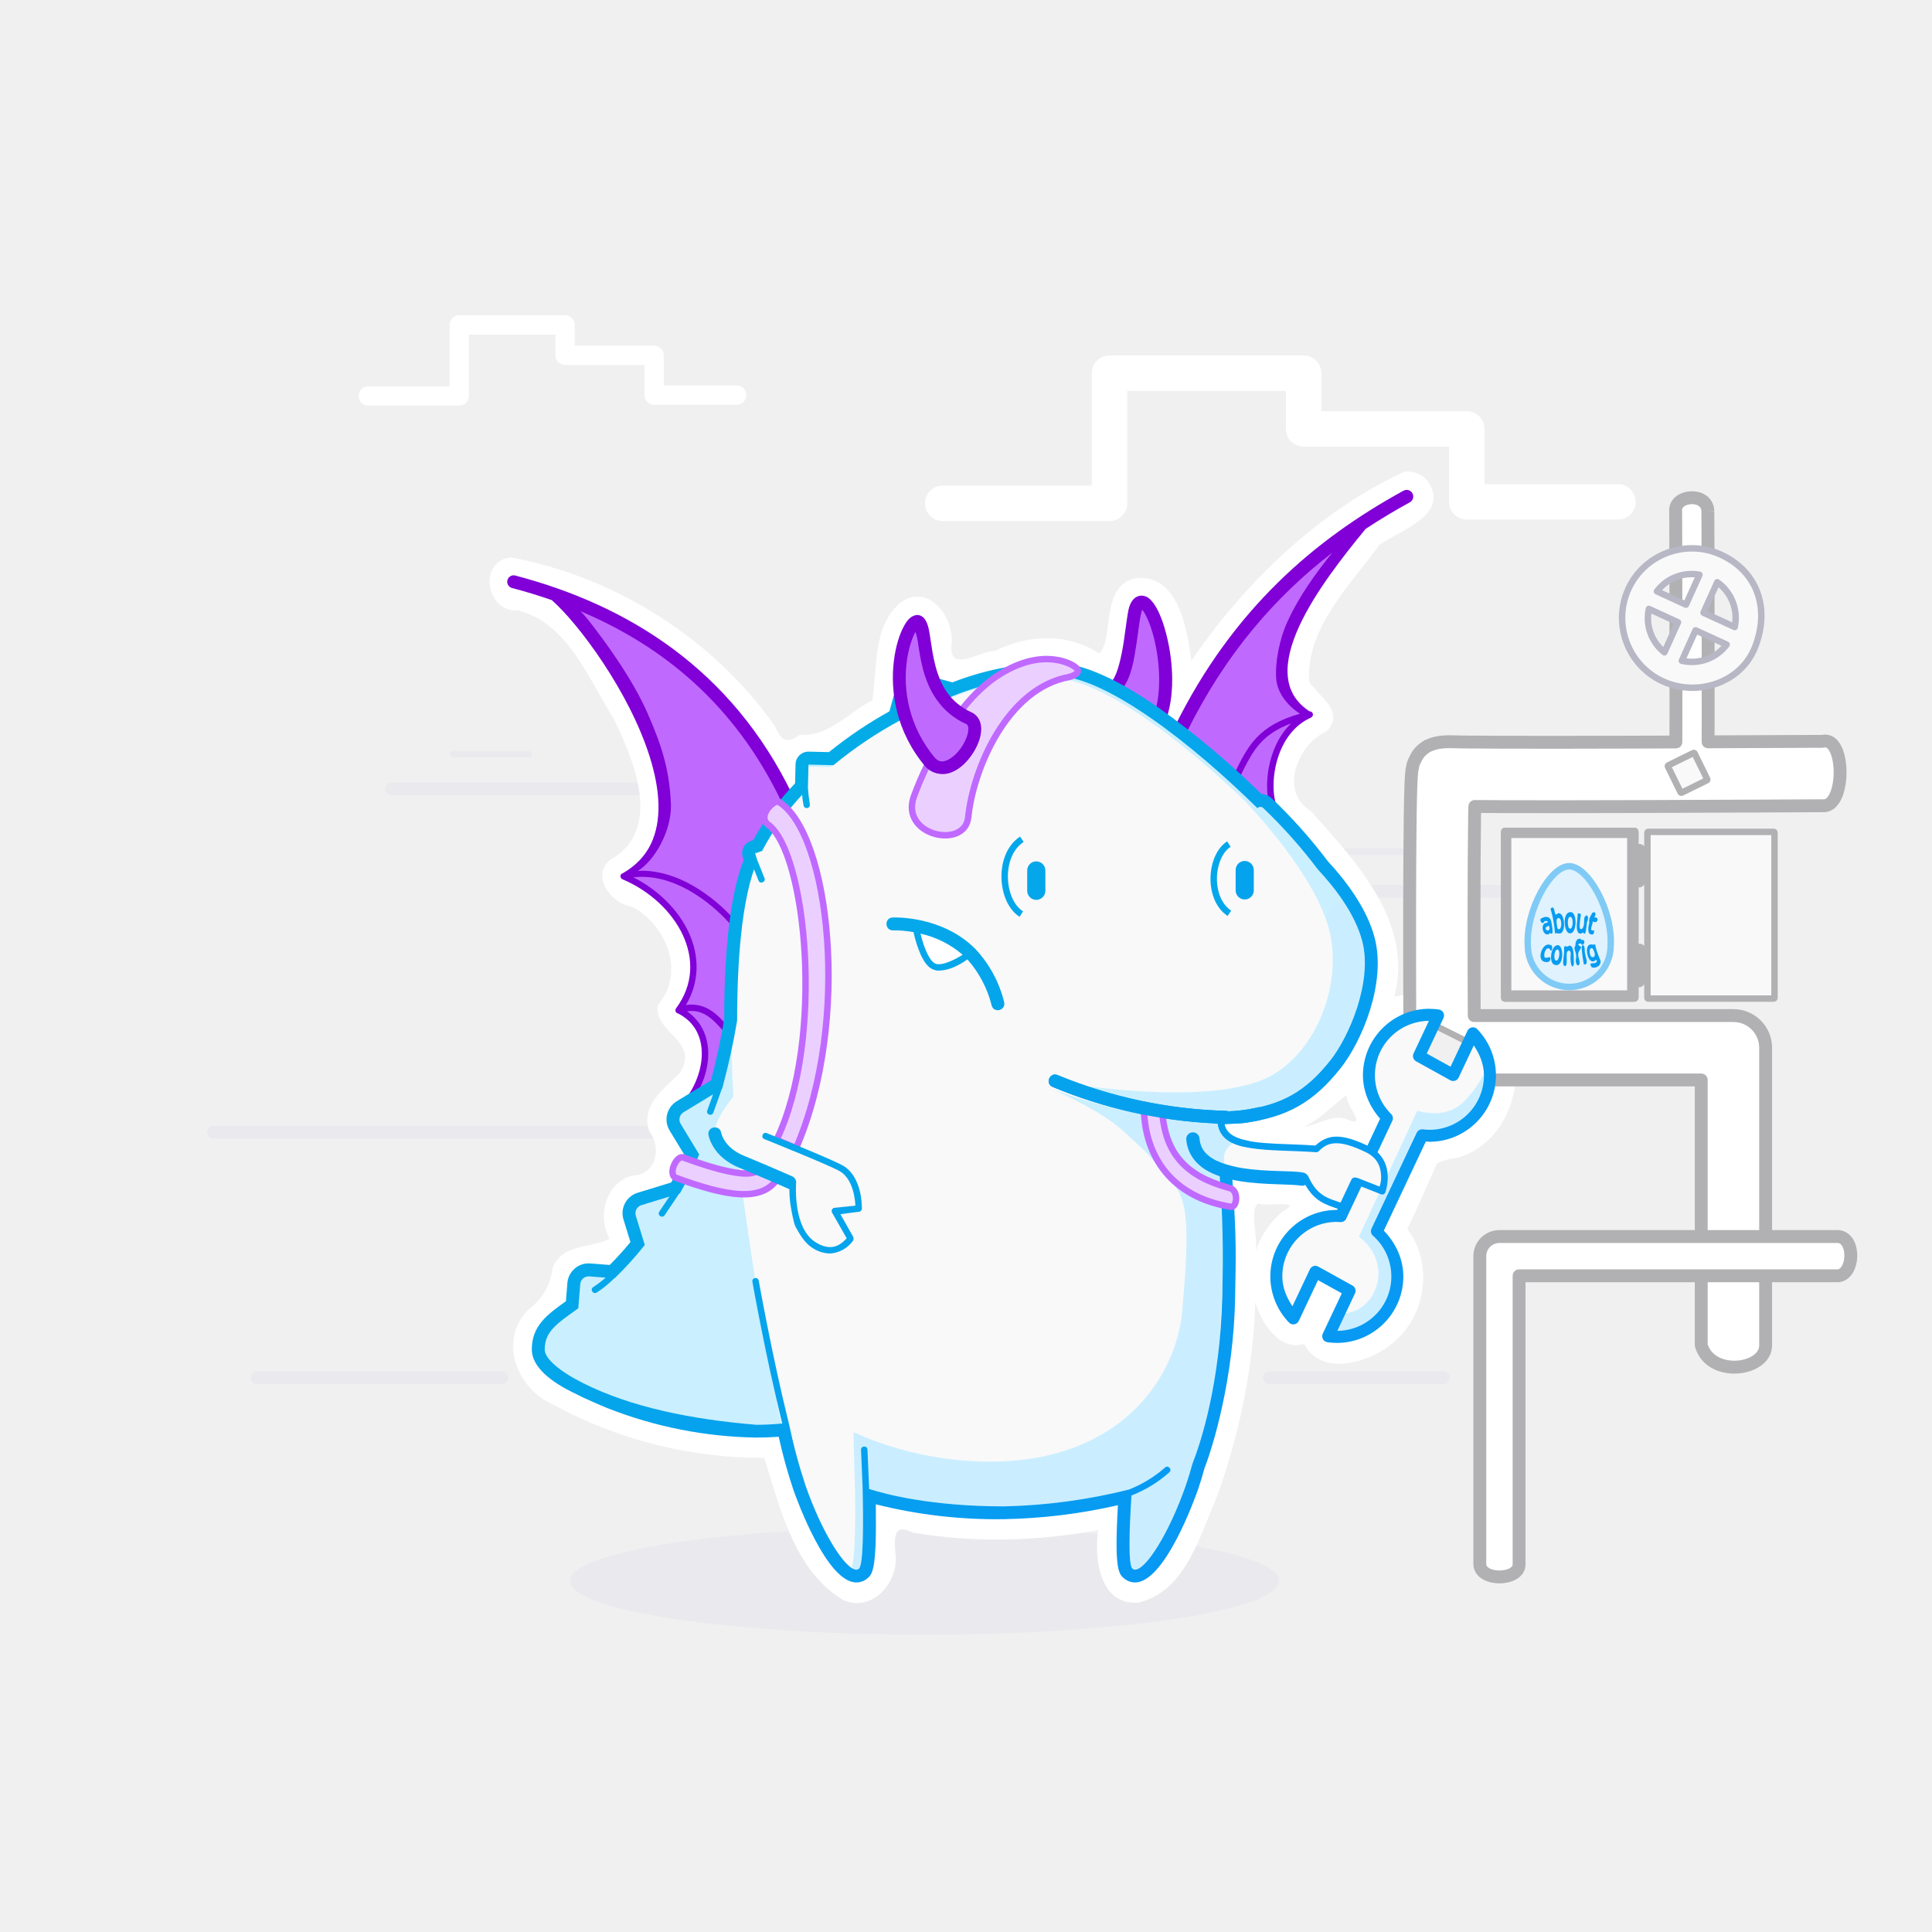
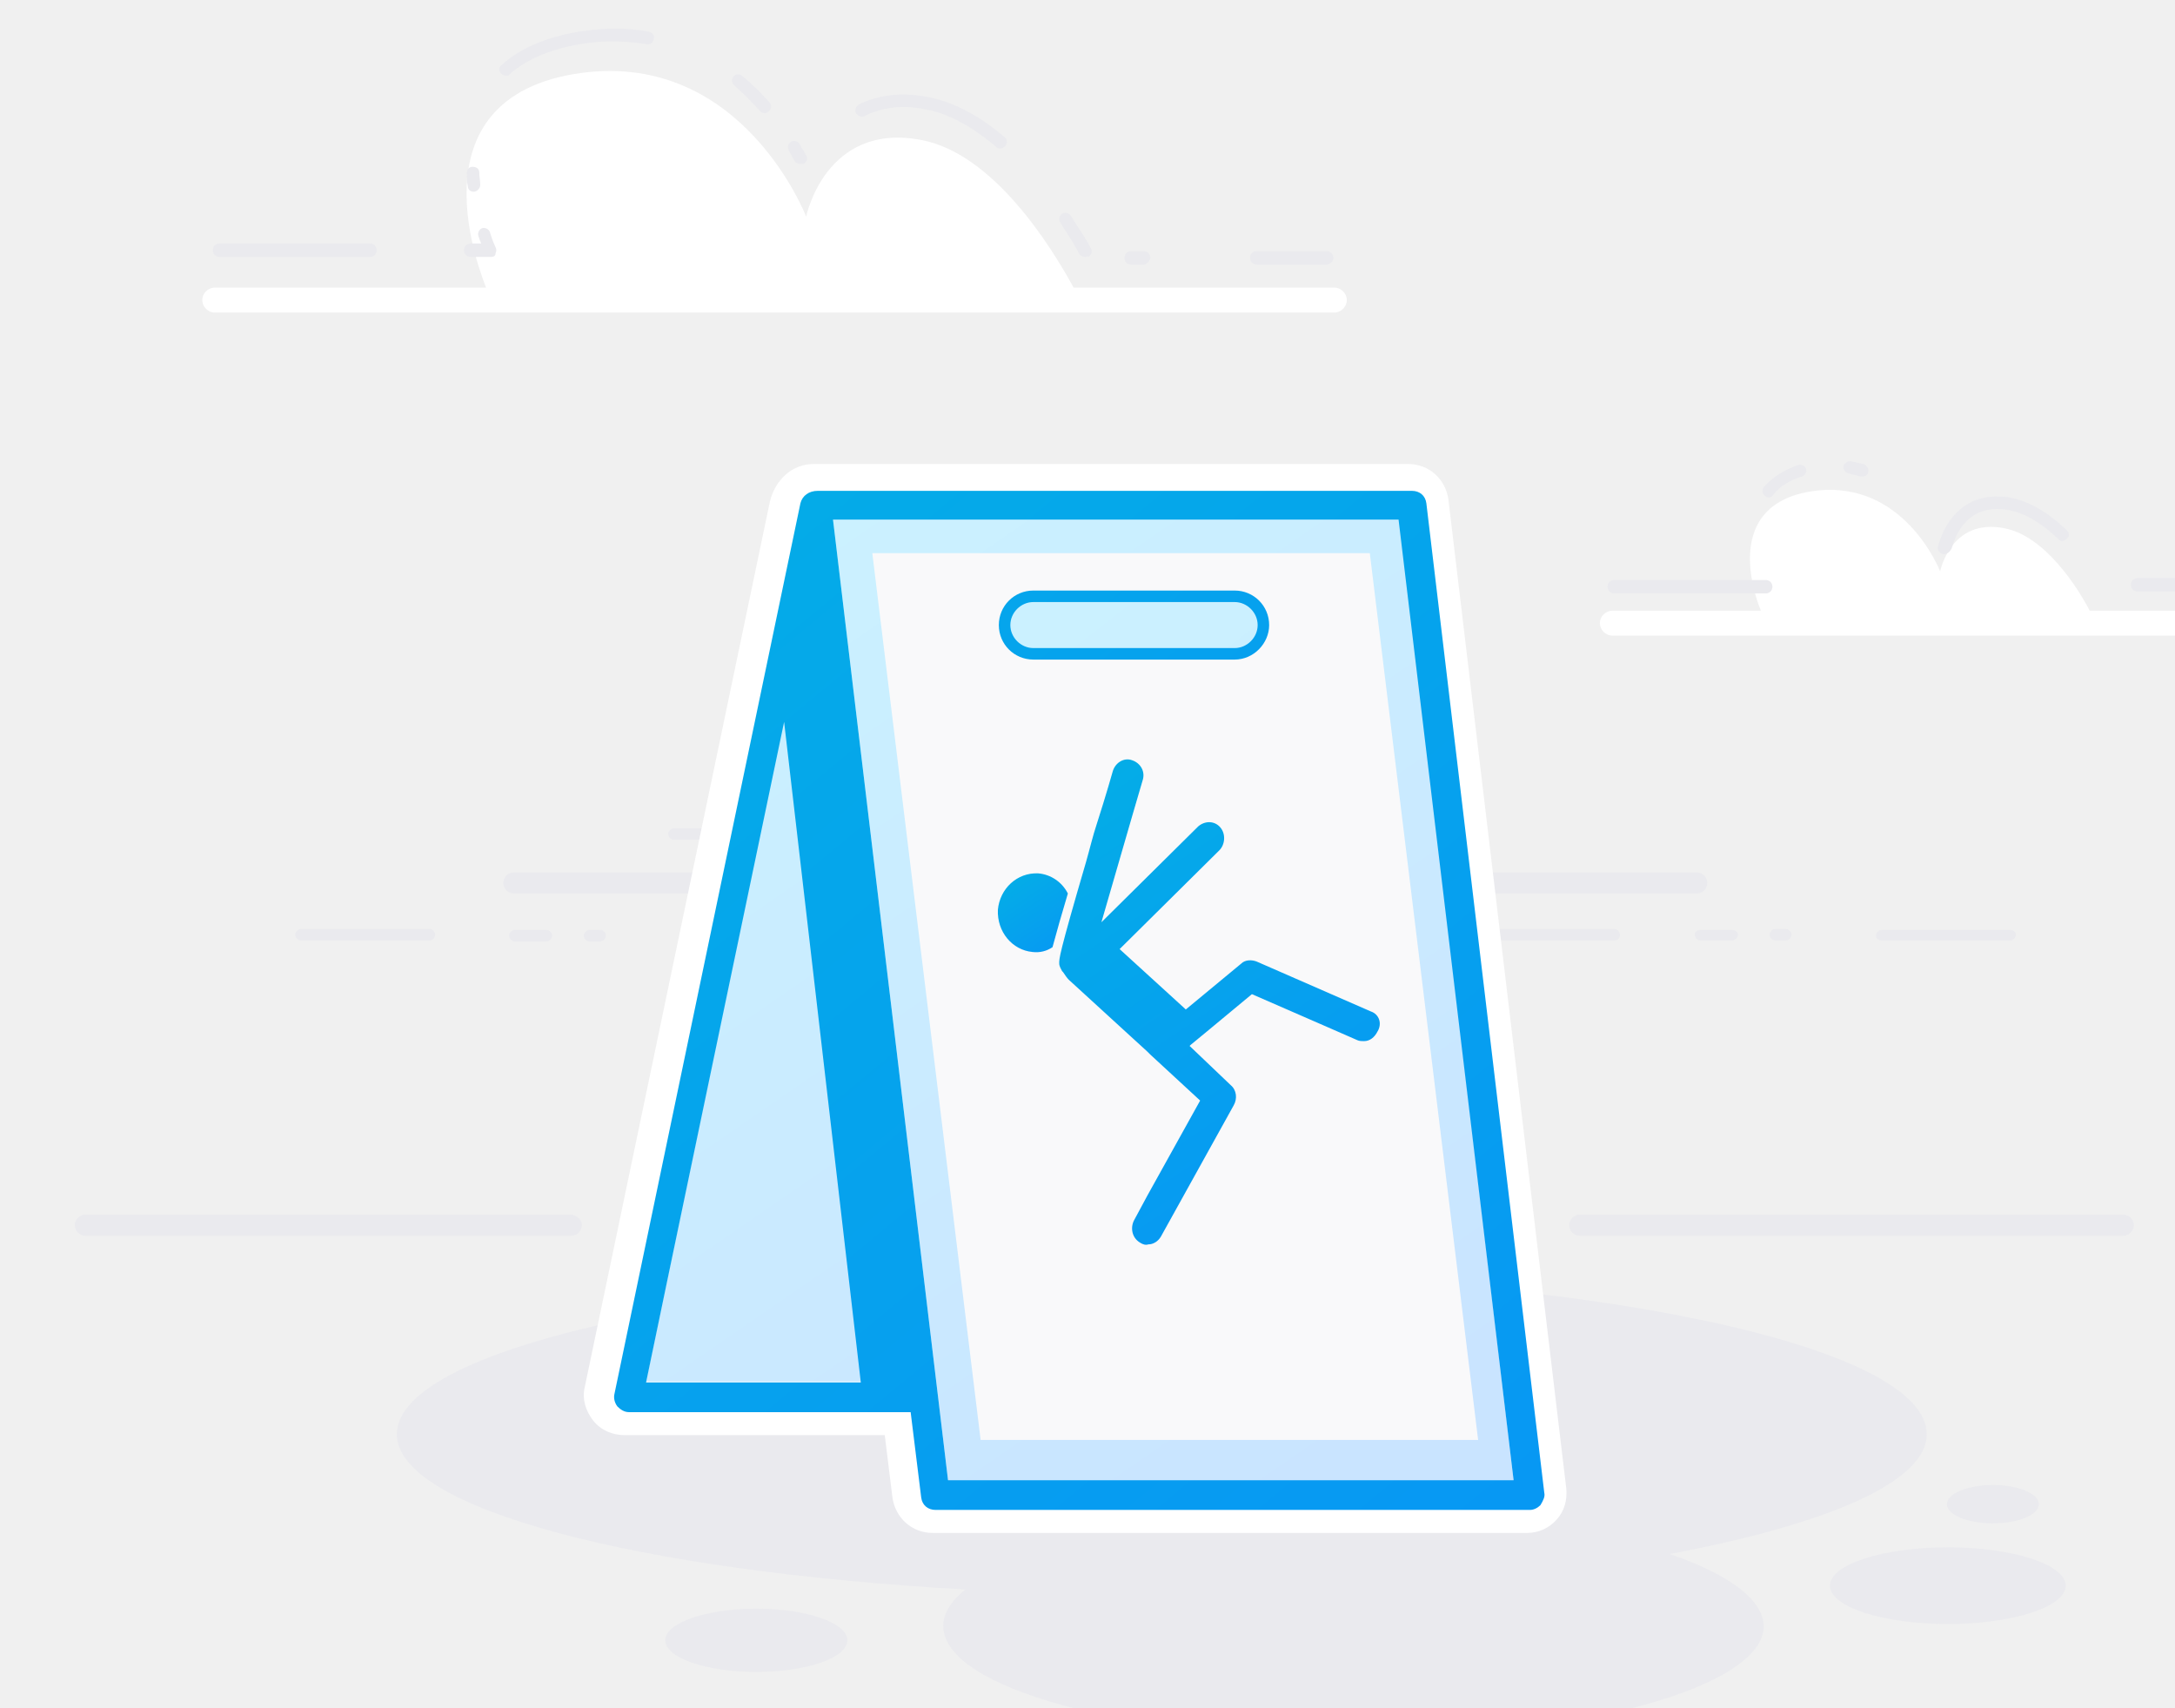
- <svg xmlns="http://www.w3.org/2000/svg" width="300" height="300" viewBox="0 0 300 300">
-   <defs>
-     <linearGradient id="a" x1="-300.021" y1="-272.736" x2="547.138" y2="574.423" gradientUnits="userSpaceOnUse">
-       <stop offset="0" stop-color="#ccfbff" />
-       <stop offset="1" stop-color="#c9e4ff" />
-     </linearGradient>
-     <linearGradient id="b" x1="-18.672" y1="23.78" x2="279.805" y2="322.256" gradientUnits="userSpaceOnUse">
-       <stop offset="0" stop-color="#00c8d7" />
-       <stop offset="1" stop-color="#0a84ff" />
-     </linearGradient>
-   </defs>
-   <ellipse cx="143.566" cy="245.472" rx="55.042" ry="8.362" fill="#eaeaee" />
-   <path d="M226.699 132.246a.5.5 0 0 0-.5-.5h-20.26c.373.357.727.688 1.065 1h19.2a.5.5 0 0 0 .496-.5zm10.246 5.161h-25.78c.344.64.632 1.31.862 2h24.918c1.333 0 1.333-2 0-2zM111.457 174.8h-78.3c-1.333 0-1.333 2 0 2h78.3c1.333 0 1.333-2 0-2zM102.31 121.507H60.818a1 1 0 0 0 0 2h41.492a1 1 0 1 0 0-2zM70.336 117.6H82.1a.5.5 0 0 0 0-1H70.336a.5.5 0 0 0 0 1z" fill="#eaeaee" />
-   <path d="M218.021 73.275c-13.46 6.187-25.033 17.553-33.015 29.334-.68-4.923-2.033-13.595-8.695-12.824-5.526 1.2-3.27 9.415-5.625 11.703-4.842-3.222-11.04-3.006-16.137-.425-2.732.092-7.255 3.603-6.785-1.047.455-4.266-3.784-9.708-8.059-6.328-4.3 3.769-3.422 10.22-4.266 15.054-3.838 1.986-6.739 5.71-11.27 5.348-1.964 1.394-2.775 1.087-3.837-1.324-9.531-13.608-24.785-23.196-41.014-26.225-5.232.666-3.723 8.624 1.073 8.23 7.746 1.9 10.969 10.638 14.91 16.823 3.016 6.266 7.47 16.605.178 21.482-4.169 2.17-.923 7.235 2.712 7.729 5.337 2.916 8.288 10.281 3.952 15.263-.747 4.28 6.719 5.59 3.394 10.577-2.266 2.292-6.149 4.981-4.713 9.013 1.985 2.602 1.082 6.83-2.762 6.905-4.03 1.212-5.327 6.28-3.417 9.771-2.465 1.512-7.492.626-8.856 4.639-.38 2.898-1.618 4.742-3.941 6.572-4.48 4.84-1.47 12.293 4.148 14.601 9.956 5.455 21.33 8.291 32.678 8.225 2.471 7.876 4.71 17.566 12.271 22.092 4.658 2.01 8.789-2.98 8.069-7.469-.125-2.368-.248-4.525 2.76-3.004 9.505 1.6 19.28 1.35 28.747-.394-.64 4.452.22 11.636 6.188 11.267 7.318-1.639 9.578-10.346 12.232-16.377 3.496-9.657 5.749-20.444 5.971-30.332.943 3.384 3.844 7.672 7.613 6.53 2.691 5.338 10.62 2.783 14.166-.508 4.856-4.26 5.788-12.216 1.813-17.37.548-.777 4.62-10.155 4.62-10.155s1.54-.757 2.972-.82c9.754-2.5 12.767-17.223 4.248-22.84-2.191-.397-3.442.316-4.371-2.124-2.644-2.192-7.247-.494-9.47-.094 3.056-11.492-5.924-20.934-12.901-28.78-5.102-3.089-2.09-10.463 2.46-12.481 2.833-3.233-1.414-5.393-2.777-7.698-.522-8.351 6.457-15.021 10.904-21.205 3.198-2.27 11.054-4.663 7.518-9.896-.85-1.093-2.323-1.662-3.686-1.438zm-8.92 96.815c-.084 1.76 3.482 5.207-.064 3.676-2.368-.777-4.42 1-6.562 1.158 2.432-.94 5.144-3.992 6.627-4.834zm-13.708 16.81c1.247.486 7.26-.66 3.76 1.233a13.365 13.365 0 0 0-4.178 6.224c.424-2.175-1.038-6.573.418-7.457z" fill="#fff" />
-   <path d="M265.193 79.359c-.096-2.982-5.21-2.556-5 .01 0 0 .027.723.041 13.895.007 6.586.011 13.187.006 18.166-.002 1.558-.006 2.593-.01 3.783-3.042.012-3.186.018-6.386.027-7.306.021-14.628.034-20.145.018a657.127 657.127 0 0 1-6.676-.045 94.266 94.266 0 0 1-1.795-.04c-2.06-.02-2.874.38-3.568.667-1.279.776-1.586 1.486-1.816 1.912-.461.851-.451 1.112-.506 1.357-.11.49-.119.693-.143.938-.048.49-.074.975-.1 1.592a195.374 195.374 0 0 0-.117 4.914c-.058 4.02-.084 9.365-.091 14.72-.014 10.71.043 21.452.043 21.452a5 5 0 0 0 5 4.974h40.237v41.179c1.434 5.083 10.044 3.985 10 0v-46.179a5 5 0 0 0-5-5H228.92c-.015-3.379-.044-8.226-.033-16.412.007-5.333.032-10.656.09-14.588.008-.623.024-.925.035-1.472 1.42.012 2.753.025 4.66.03 5.554.017 12.886.004 20.201-.017 14.63-.042 29.186-.125 29.186-.125 3.589.28 3.547-10.94-.057-10l-17.772.076c.004-1.186.008-2.213.01-3.757.005-4.986.001-11.588-.006-18.176.024-4.637-.04-9.297-.04-13.9" fill="#fff" stroke="#b1b1b3" stroke-width="2" stroke-linejoin="round" />
-   <path d="M232.834 192.008a3.05 3.05 0 0 0-3.05 3.05v47.864c.116 2.623 6.083 2.556 6.099 0v-44.814h49.533c2.53-.217 2.743-5.921 0-6.1z" fill="#fff" stroke="#b1b1b3" stroke-width="2" stroke-linejoin="round" />
-   <path d="M121.628 123.766c-.077-8.603-20.782-27.204-35.458-31.184 7.244 7.575 24.477 31.019 11.502 43.437 3.614 2.397 14.03 8.777 7.776 20.78 5.93 3.663 4.415 10.695 1.91 13.484 0 0 3.491-1.558 3.042-2.57 5.129 1.181-.927-26.044 11.228-43.947z" fill="#c069ff" />
-   <path d="M79.732 89.336a1 1 0 0 0-.212 1.97 83.13 83.13 0 0 1 6.166 1.882c1.036.918 2.282 2.23 3.62 3.845 2.806 3.385 5.997 8.056 8.505 13.031 2.508 4.976 4.327 10.26 4.435 14.84.106 4.509-1.381 8.29-5.502 10.672a.5.5 0 0 0-.289.18c-.075.054-.101.103-.08.144a.5.5 0 0 0 .281.63c4.242 1.802 7.691 5.028 9.38 8.68 1.68 3.64 1.652 7.668-1.02 11.311a.5.5 0 0 0-.07.102.5.5 0 0 0 .347.748c2.292 1.164 3.416 3.117 3.64 5.4.23 2.325-.518 4.981-2.048 7.292a.5.5 0 1 0 .834.552c1.642-2.478 2.467-5.335 2.21-7.941-.219-2.231-1.274-4.277-3.25-5.637 1.18-.184 2.116.088 2.944.572 1.074.628 1.94 1.645 2.697 2.5l.75-.664c-.743-.84-1.669-1.955-2.941-2.699a5.44 5.44 0 0 0-2.186-.726 5.659 5.659 0 0 0-1.433.04c2.18-3.664 2.079-7.708.433-11.269-1.63-3.53-4.744-6.605-8.603-8.566 3.105-.343 6.038.59 8.545 1.98 2.813 1.56 5.07 3.686 6.344 5.11a.47.47 0 1 0 .699-.627c-1.331-1.487-3.644-3.671-6.586-5.303-2.207-1.224-4.777-2.137-7.531-2.176-.254-.004-.513.02-.77.031 2.591-1.597 5.177-6.109 5.148-10.16-.192-5.365-1.365-9.146-3.634-14.326-2.387-5.448-6.79-11.435-9.334-14.639-.34-.427-.703-.826-1.073-1.2 12.847 5.42 23.913 14.517 31.084 29.343a1 1 0 1 0 1.801-.871c-9.355-19.342-25.314-29.358-43.004-34.014a1 1 0 0 0-.297-.037z" fill="#8000d7" />
-   <path d="M172.29 55.197a2.75 2.75 0 0 0-2.75 2.75v17.46h-23.155a2.75 2.75 0 1 0 0 5.5h25.904a2.75 2.75 0 0 0 2.75-2.75v-17.46h24.635V66.6a2.75 2.75 0 0 0 2.75 2.75h22.588v8.578a2.75 2.75 0 0 0 2.75 2.75h23.48a2.75 2.75 0 1 0 0-5.5H230.51V66.6a2.75 2.75 0 0 0-2.748-2.75h-22.588v-5.903a2.75 2.75 0 0 0-2.75-2.75zM71.313 48.953a1.5 1.5 0 0 0-1.5 1.5v9.524h-12.63a1.5 1.5 0 1 0 0 3h14.13a1.5 1.5 0 0 0 1.5-1.5v-9.524h13.439v3.219a1.5 1.5 0 0 0 1.5 1.5h12.32v4.68a1.5 1.5 0 0 0 1.5 1.5h12.809a1.5 1.5 0 1 0 0-3h-11.309v-4.68a1.5 1.5 0 0 0-1.5-1.5h-12.32v-3.219a1.5 1.5 0 0 0-1.5-1.5z" fill="#fff" />
-   <path d="M206.885 62.973l.045-.1c-.058.027-.063.059-.045.1z" fill="#fff" />
-   <path d="M77.937 214.941H39.95a1 1 0 1 1 0-2h37.987a1 1 0 1 1 0 2zM224.1 214.941h-26.982c-1.333 0-1.333-2 0-2H224.1c1.333 0 1.333 2 0 2z" fill="#eaeaee" />
-   <path d="M211.476 145.947c-1.092-4.252-4.261-8.341-6.9-11.168a78.847 78.847 0 0 0-8.482-9.533.649.649 0 0 0-.907.018c-10.173-10.009-23.029-19.987-30.783-20.521-4.534-.313-10.392.808-16.48 3.1l-6.645-1.817-1.521 5.561a63.823 63.823 0 0 0-10.4 7l-3.884-.09-.087 3.744a40.534 40.534 0 0 0-7.123 9.675l-1.083.338.36 1.153c-2.227 5.146-3.144 14.255-3.147 24.842-.592 3.571-1.37 7.11-2.33 10.6l-6 3.638a1.452 1.452 0 0 0-.685 1.835l3.021 4.978a54.736 54.736 0 0 1-2.883 5.777l-5.979 1.836a1.305 1.305 0 0 0-.864 1.63l1.394 4.541a51.393 51.393 0 0 1-4.691 5.189l-3.93-.31a1.3 1.3 0 0 0-1.4 1.2l-.3 3.752c-3.258 2.357-5.892 3.822-5.892 6.703 0 4.144 21.362 13.922 38.462 11.896.685 3.3.66 5.941 1.716 9.143 2.852 8.125 8.097 15.38 9.523 14.219 2.714-5.141 1.497-6.442 1.348-12.618.446.174 6.79 2.38 20.703 2.38 6.707-.148 12.814-.78 19.314-2.437-.4 5.844.161 11.367.872 11.945 1.426 1.16 5.98-5.026 8.83-13.152.358-1.018.756-2.157 1.087-3.375 1.276-3.253 3.69-12.846 4.032-26.543.17-7.04.852-12.792.248-19.808 4.287 2.848-1.206.006 2.96 1.027 0 0 9.527-3.556 9.037-3.804-13.682-.677-12.814-4.106-12.944-5.062 1.528.06 2.89-.453 4.409-.639 6.147-.82 9.947-2.869 13.84-7.786 2.797-3.536 5.821-12.678 4.184-19.057z" fill="url(#a)" />
-   <path d="M183.818 112.7l14.719 13.82c-2.947-6.93-.827-11.87 4.606-15.506-9.884-8.298 1.556-21.171 11.91-32.472-10.194 8.935-19.931 12.736-31.235 34.157z" fill="#c069ff" />
-   <path d="M193.582 124.685c.033.013.067.03.1.045-9.986-9.641-22.2-18.942-29.683-19.457-4.534-.313-10.392.808-16.48 3.1l-6.645-1.817-1.521 5.56a63.823 63.823 0 0 0-10.4 7l-3.884-.09-.087 3.745a40.534 40.534 0 0 0-7.123 9.675l-1.083.338.36 1.153c-2.227 5.146-3.144 14.255-3.147 24.842a109.939 109.939 0 0 1-.921 4.824c.168-.72.327-1.43.475-2.127.06 3.039.177 6.023.332 8.836-1.014 1.2-4.408 5.548-2.546 8.155a10.876 10.876 0 0 0 3.445 2.858c.069.589.138 1.155.209 1.68 1.015 7.545 4.11 29 6.408 38.3.207-.02.417-.035.623-.06.685 3.3 1.558 6.56 2.615 9.76 2.852 8.126 6.074 14.145 7.5 12.984.976-2.145.594-15.41.62-12.742l-.224-8.867c8.633 3.978 19.523 5.633 28.87 3.9 15.65-3.042 21.467-14.704 22.172-22.606 1.194-13.372.822-17.312-1.415-19.893-5.48-6.322-2.51-3.27-7.61-8.044-3.428-3.21-10.52-6.355-11.427-6.7 7.99 2.938 16.156 4.758 24.659 5.177l.116-.951c-10.706-.61-24.216-5.348-24.216-5.348s23.783 4.316 33.476-.761c6.847-3.587 11.086-13.37 9.456-21.846-1.731-9.023-13.024-20.623-13.024-20.623z" fill="#f9f9fa" />
-   <path d="M149.523 146.54l-5.537-1.957a1 1 0 0 0-1.219 1.406l1.99 3.81a1 1 0 0 0 1.349.423l3.547-1.853a1 1 0 0 0-.13-1.829z" fill="#fff" />
-   <path d="M163.956 131.115c3.79 2.479 3.296 9.59.086 11.618M196.298 131.267c3.79 2.479 3.297 9.59.087 11.618" fill="none" stroke="#05a7eb" stroke-linecap="round" />
-   <path d="M218.377 76.072a1.026 1.026 0 0 0-.457.133c-13.792 7.547-26.515 18.453-35.434 36.484a1.026 1.026 0 1 0 1.838.909c6.054-12.24 13.847-21.066 22.572-27.8-2.6 3.238-5.127 6.705-6.947 10.657-1.309 2.844-1.972 6.42-1.78 8.965.169 2.212 1.84 4.23 3.694 5.404-3.194.9-5.238 2.157-6.697 3.676-1.661 1.73-2.55 3.752-3.625 5.88a.5.5 0 1 0 .893.452c1.089-2.155 1.941-4.063 3.455-5.639 1.07-1.114 2.493-2.082 4.601-2.867-1.961 1.892-3.052 4.516-3.494 7-.303 1.705-.312 3.349-.084 4.692.228 1.343.646 2.42 1.477 2.927a.5.5 0 1 0 .521-.853c-.349-.213-.807-1.036-1.012-2.24-.204-1.205-.201-2.755.082-4.352.562-3.159 2.21-6.464 5.383-7.979a.472.472 0 0 0 .233-.117.5.5 0 0 0-.254-.947.5.5 0 0 0-.008 0c-2.222-1.478-3.205-3.353-3.38-5.566-.182-2.28.534-4.926 1.802-7.68 2.404-5.222 6.738-10.76 10.299-15.086a97.208 97.208 0 0 1 6.85-4.121 1.026 1.026 0 0 0-.528-1.932z" fill="#8000d7" />
-   <path d="M173.593 106.182c2.029-2.682 2.088-10.651 2.922-12.134 1.89-3.366 6.265 9.2 3.707 17.078" fill="#c069ff" />
-   <path d="M177.445 92.5a1.692 1.692 0 0 0-1.107.268c-.31.208-.525.486-.695.79-.393.7-.48 1.458-.64 2.481-.158 1.023-.305 2.24-.49 3.48-.367 2.48-.988 5.096-1.718 6.061l1.596 1.205c1.298-1.717 1.724-4.427 2.101-6.973.189-1.272.338-2.494.488-3.466.14-.899.326-1.531.375-1.672.06.048.01 0 .104.123.479.623 1.129 2.059 1.613 3.836.97 3.554 1.378 8.552.2 12.183l1.902.62c1.379-4.248.88-9.471-.172-13.329-.526-1.928-1.164-3.497-1.957-4.529-.397-.516-.85-.984-1.6-1.078z" fill="#8000d7" />
-   <path d="M221.906 157.572a9.396 9.396 0 0 0-9.396 9.397 9.396 9.396 0 0 0 2.795 6.676l-2.451 5.197c-.43-.32-.912-.634-1.493-.928-1.603-.813-4.89-1.04-6.95.486-6.502-.322-8.898-.132-12.054-1.263-1.773.57-3.116 2.098-1.742 4.775 1.63.606 6.381 1.33 12.326 1.525 1.407 2.274 3.193 3.62 5.819 4.09l-.62 1.31a9.396 9.396 0 0 0-.615-.03 9.396 9.396 0 0 0-9.396 9.396 9.396 9.396 0 0 0 2.644 6.52l3.413-7.239 5.322 2.952-3.328 7.058a9.396 9.396 0 0 0 1.345.106 9.396 9.396 0 0 0 9.397-9.397 9.396 9.396 0 0 0-3.17-7.023l7.02-14.89a9.396 9.396 0 0 0 1.134.075 9.396 9.396 0 0 0 9.397-9.396 9.396 9.396 0 0 0-2.647-6.522l-3.056 6.485-5.323-2.952 2.971-6.302a9.396 9.396 0 0 0-1.342-.106z" fill="#f9f9fa" />
-   <path d="M208.157 203.946c5.44.185 8.541-7.579 2.86-11.917l9.057-19.545c2.804.734 5.471.455 7.387-1.563 2.742-2.888 3.577-5.587 3.577-5.587-1.299 5.435-.962 12.2-10.328 10.964l-6.833 15.095c7.223 8.399-.664 17.012-6.991 15.73z" fill="#caeeff" />
-   <rect width="5.45" height="5.635" x="270.462" y="42.458" ry=".115" transform="matrix(.8939 .44828 -.44287 .89659 0 0)" fill="#f0f0f0" stroke="#b1b1b3" stroke-linecap="round" stroke-linejoin="round" />
-   <path d="M155.934 155.646a18.515 18.515 0 0 0-4.51-8.323c-5.144-5.145-12.507-4.867-12.817-4.857-1.333.06-1.244 2.06.089 2 1.06-.008 2.117.086 3.159.279a17.98 17.98 0 0 0 1.1 3.47c.213.49.755 1.526 1.41 2.021.393.297.904.493 1.397.483 1.596-.032 3.142-.8 4.458-1.746a16.947 16.947 0 0 1 3.75 7.1c.28 1.304 2.236.884 1.956-.42zm-10.821-6.082c-1.027-.642-1.8-3.029-2.178-4.592a15.045 15.045 0 0 1 6.547 3.285c-1.517.943-3.507 1.843-4.37 1.307zm48.127-15.875a1.41 1.41 0 0 0-1.37 1.41v3.163a1.412 1.412 0 0 0 1.41 1.408 1.412 1.412 0 0 0 1.41-1.41v-3.16a1.41 1.41 0 0 0-1.45-1.41zm-32.367.065a1.41 1.41 0 0 0-1.37 1.41v3.162a1.412 1.412 0 0 0 1.41 1.408 1.412 1.412 0 0 0 1.41-1.41v-3.16a1.41 1.41 0 0 0-1.45-1.41zm2.045-30.852a45.119 45.119 0 0 0-15.026 3.055l-6.025-1.646a2 2 0 0 0-2.457 1.4l-1.301 4.744a65.633 65.633 0 0 0-9.39 6.332l-3.141-.072h-.047a2 2 0 0 0-2 1.953l-.07 2.965a42.572 42.572 0 0 0-6.522 8.836l-.3.093a2 2 0 0 0-1.311 2.506l.144.465c-1.993 5.12-3.01 13.443-3.023 24.766a102.593 102.593 0 0 1-2.05 9.47L105.086 171a3.309 3.309 0 0 0-1.113 4.537l2.346 3.871a56.336 56.336 0 0 1-2.102 4.21l-5.215 1.599a3.309 3.309 0 0 0-2.189 4.129l1.082 3.523a49.794 49.794 0 0 1-3.217 3.555l-3.023-.238a3.318 3.318 0 0 0-3.553 3.033l-.225 2.83c-2.965 2.13-5.298 3.833-5.298 7.5 0 2.65 2.833 5.028 6.949 6.945.304.141.898.451.898.451s2.579 1.19 3.9 1.71a65.842 65.842 0 0 0 23.126 4.571c1.177 0 2.337-.043 3.463-.127a80.825 80.825 0 0 0 2.29 8.266c.517 1.469 5.172 14.354 9.76 14.354a2.627 2.627 0 0 0 1.678-.596c.831-.677 1.5-1.222 1.354-11.535a76.69 76.69 0 0 0 19.884 2.308 86.392 86.392 0 0 0 17.71-2.168c-.586 10.114.15 10.71.99 11.395a2.628 2.628 0 0 0 1.675.596c4.572 0 9.227-12.885 9.743-14.354.347-.989.7-2.137 1.046-3.412 1.345-3.458 4.547-14.007 4.747-26.611.098-6.234.25-8.756-.43-18.153.42.09.843.171 1.27.239 1.96.308 3.963.403 5.658.462 1.694.06 3.138.104 3.697.213.24.047.488.006.701-.113.686 1.204 1.458 2.01 2.34 2.559.81.505 1.717.819 2.685 1.14l-.09.19-.023-.002a.86.86 0 0 0-.017 0c-5.692 0-10.327 4.634-10.327 10.326v.002a10.325 10.325 0 0 0 2.907 7.164.93.93 0 0 0 1.508-.25l2.988-6.342 3.695 2.049-2.957 6.271a.93.93 0 0 0 .701 1.315 10.33 10.33 0 0 0 1.485.117c5.692 0 10.326-4.634 10.326-10.326v-.002c-.004-2.693-1.17-5.19-3.033-7.106l6.523-13.837c.186.01.372.035.559.037a.6.6 0 0 0 .006 0c5.691 0 10.326-4.635 10.326-10.327v-.002a10.324 10.324 0 0 0-2.908-7.166.93.93 0 0 0-1.508.25l-2.633 5.588-3.695-2.048 2.6-5.516a.93.93 0 0 0-.702-1.315c-.448-.067-.902-.099-1.355-.107a.891.891 0 0 0-.115-.01h-.004a.6.6 0 0 0-.006 0c-5.692 0-10.327 4.634-10.327 10.326v.002c.003 2.512 1.021 4.864 2.668 6.738l-1.97 4.184c-1.944-.918-3.488-1.4-4.827-1.398-1.276.002-2.334.522-3.242 1.382-3.722-.25-7.387-.197-10.033-.64-1.346-.226-2.42-.585-3.111-1.112-.533-.405-.863-.891-.983-1.584.057-.002 2.353-.075 3.012-.162 6.749-.9 10.822-3.211 15.031-8.527 3.282-4.146 7.092-13.147 5.287-20.18-1.2-4.662-4.607-9.055-7.29-11.947A80.77 80.77 0 0 0 197.52 124a2.62 2.62 0 0 0-1.652-.712 133.306 133.306 0 0 0-15.776-13.264c-6.315-4.414-11.527-6.79-15.492-7.065a24.82 24.82 0 0 0-1.683-.056zm-.002 2.006c.533 0 1.048.018 1.544.053 7.754.535 20.61 10.512 30.784 20.521a.655.655 0 0 1 .908-.017 78.847 78.847 0 0 1 8.482 9.535c2.636 2.827 5.806 6.916 6.9 11.168 1.638 6.379-2.116 14.9-4.917 18.441-3.893 4.918-7.582 6.966-13.729 7.785-.7.093-1.43.142-2.178.172a.99.99 0 0 0-.353-.076 73.652 73.652 0 0 1-26.102-5.54c-1.214-.551-2.04 1.271-.826 1.821a74.46 74.46 0 0 0 25.115 5.664c.17.045.358.055.553.06.137 1.036.638 1.87 1.399 2.45.91.694 2.137 1.068 3.566 1.307 2.858.479 6.578.4 10.309.662.151.01.3-.047.406-.156.811-.847 1.612-1.233 2.732-1.235 1.12-.002 2.584.43 4.541 1.37 1.849.886 2.323 2.29 2.4 3.562.06.979-.133 1.454-.234 1.797l-3.203-1.258c-.787-.319-1.049-.097-1.232.309l-1.617 3.43c-.992-.327-1.895-.622-2.594-1.057-.919-.573-1.679-1.39-2.412-2.994a.514.514 0 0 0-.145-.198s0-.003-.002-.004a1.03 1.03 0 0 0-.63-.398c-.984-.192-2.35-.192-4.022-.25-1.673-.059-3.597-.153-5.408-.438a19.489 19.489 0 0 1-1.764-.367c-.042-.085-.067-.085-.08-.021-1.086-.281-2.077-.646-2.844-1.127-1.185-.743-1.875-1.637-2.006-3.076a1.03 1.03 0 1 0-2.05.187c.188 2.083 1.391 3.648 2.962 4.633.683.428 1.441.754 2.233 1.025.264 3.306.576 9.202.447 15.512-.031 1.047-.027 2.078-.053 3.143-.342 13.7-3.373 22.782-4.648 26.035a48.73 48.73 0 0 1-1.031 3.377c-2.611 7.438-6.178 13.017-7.856 13.017a.637.637 0 0 1-.414-.146c-.669-.545-.51-5.867-.152-11.365a19.327 19.327 0 0 0 5.898-3.618c.468-.478-.25-1.179-.717-.7a18.885 18.885 0 0 1-5.593 3.4 87.37 87.37 0 0 1-19.4 2.607c-11.282 0-18.4-1.891-20.923-2.7l-.26-6.109c-.027-.667-1.03-.624-1 .043l.243 5.713c.149 6.176.112 12.182-.563 12.73a.64.64 0 0 1-.414.147c-1.68 0-5.262-5.58-7.873-13.017a88.88 88.88 0 0 1-2.613-9.762h-.006c-2.551-10.248-4.635-21.97-4.656-22.088-.112-.664-1.11-.486-.985.176.021.118 2.091 11.756 4.633 22a43.72 43.72 0 0 1-4.014.2c-9.93-.827-19.4-2.68-26.99-6.509-3.649-1.84-5.879-3.8-5.879-5.166 0-2.882 1.96-4.065 5.217-6.422l.3-3.752a1.306 1.306 0 0 1 1.294-1.199h.11l2.534.2a15.544 15.544 0 0 1-1.921 1.462c-.56.364-.015 1.203.544.84a15.693 15.693 0 0 0 2.715-2.201h.059a51.396 51.396 0 0 0 4.69-5.188l-1.393-4.54a1.305 1.305 0 0 1 .863-1.631l4.352-1.336-1.57 2.34c-.373.553.457 1.111.83.558l2.255-3.363.112-.033a59.576 59.576 0 0 0 3-6.034l-2.883-4.76a1.305 1.305 0 0 1 .437-1.79l4.594-2.786-.9 2.5c-.226.628.716.966.941.338l1.316-3.664.051-.03c.038-.138.069-.271.106-.407l.078-.219a.498.498 0 0 0 .027-.183 105.18 105.18 0 0 0 2.12-9.79c0-9.717.778-18.179 2.626-23.484l.684 1.71c.228.66 1.218.264.927-.372l-1.144-2.861-.307-.987 1.082-.338a39.766 39.766 0 0 1 6.223-8.724c.042.578.123 1.152.242 1.719a.5.5 0 0 0 .95-.317 24.71 24.71 0 0 1-.288-2.482l.084-3.614 3.883.09a63.833 63.833 0 0 1 10.4-7l1.522-5.56 5.139 1.404-2.528 1.117c-.642.259-.212 1.219.409.912l3.7-1.658a44.04 44.04 0 0 1 14.85-3.125zm58.964 53.61l-2.386 5.066a.93.93 0 0 0 .388 1.209l5.323 2.951a.93.93 0 0 0 1.29-.416l2.356-4.996c.933 1.385 1.575 2.946 1.578 4.639a8.452 8.452 0 0 1-8.465 8.465 8.364 8.364 0 0 1-1.017-.069.93.93 0 0 0-.96.526l-7.019 14.89a.93.93 0 0 0 .225 1.092 8.467 8.467 0 0 1 2.855 6.33c0 4.66-3.741 8.406-8.39 8.45l2.746-5.823a.93.93 0 0 0-.389-1.209l-5.322-2.951a.93.93 0 0 0-1.291.416l-2.711 5.75c-.932-1.384-1.574-2.946-1.576-4.637a8.452 8.452 0 0 1 8.463-8.465c.18.004.36.013.54.028a.93.93 0 0 0 .919-.53l2.351-4.986 3.055 1.197a.515.515 0 0 0 .672-.303s.455-1.237.363-2.75c-.068-1.122-.478-2.439-1.576-3.472l2.299-4.88a.93.93 0 0 0-.188-1.058 8.465 8.465 0 0 1-2.517-6.013v-.002c0-4.658 3.738-8.403 8.384-8.45z" fill="url(#b)" />
-   <rect transform="rotate(-26.15)" ry=".112" y="220.851" x="180.031" height="4.719" width="4.607" fill="#f9f9fa" stroke="#b1b1b3" stroke-linejoin="round" />
-   <rect width="20.351" height="26.033" x="233.574" y="129.019" ry=".11" fill="#f9f9fa" stroke="#b1b1b3" stroke-linejoin="round" />
-   <rect width="2.066" height="2.066" x="235.964" y="140.625" ry=".112" fill="none" stroke="#b1b1b3" stroke-linejoin="round" />
-   <path d="M191.077 187.385c-9.115-1.522-13.226-7.74-13.446-15.029 2.528.296 1.335.255 2.856.59.59 6.201 3.628 9.661 10.317 11.495 1.63.246 1.31 3.184.273 2.944zm-71.753-59.293c-1.878-1.372.928-3.98 1.573-3.595 7.914 4.718 11.287 34.094 2.717 53.785l-3.027-1.269c7.532-15.722 4.568-44.66-1.263-48.92zm-13.26 51.634c12.251 4.52 11.736 1.525 11.736 1.525l2.985 1.672c-2.402 3.843-8.005 2.87-16.064-.125-.9-.932.485-3.435 1.342-3.072zm49.223-75.062c-6.193 3.814-11.15 12.857-13.37 18.988-2.222 6.132 7.922 8.273 8.426 3.259.738-7.347 5.954-20.055 15.73-21.798 2.906-.87.193-2.13-1.285-2.498-2.393-.594-5.586-.362-9.501 2.049z" fill="#ebd0ff" stroke="#c069ff" />
-   <path d="M144.492 118.43c-8.93-10.557-3.06-23.89-1.685-21.686 1.359 2.177.032 11.412 7.753 14.832 2.859 1.647-2.589 10.254-6.068 6.853z" fill="#c069ff" />
-   <path d="M142.678 95.523c-.436-.078-.823.07-1.096.243-.547.347-.878.84-1.225 1.472-.692 1.266-1.29 3.147-1.564 5.446-.55 4.597.267 10.873 4.936 16.392l.03.035.034.034a3.678 3.678 0 0 0 3.865.818c1.225-.454 2.244-1.392 3.047-2.47.803-1.08 1.389-2.307 1.588-3.51.1-.602.104-1.206-.074-1.792a2.596 2.596 0 0 0-1.16-1.482l-.045-.025-.05-.022c-3.535-1.566-4.937-4.369-5.7-7.226-.382-1.43-.58-2.852-.77-4.088-.189-1.237-.291-2.258-.838-3.133-.188-.302-.542-.614-.978-.692zm-.518 2.608c.121.436.239.743.358 1.52.185 1.214.392 2.72.814 4.3.844 3.16 2.638 6.686 6.822 8.54l-.093-.05c.134.078.188.145.246.332.057.188.077.5.013.883-.127.768-.582 1.789-1.218 2.643-.636.854-1.453 1.534-2.139 1.789-.674.25-1.132.224-1.74-.356-4.224-5.025-4.94-10.669-4.446-14.812.249-2.078.818-3.779 1.334-4.723.024-.042.026-.027.05-.066z" fill="#8000d7" />
-   <path d="M163.82 166.848c-.955-.013-1.453 1.442-.39 1.923a74.46 74.46 0 0 0 25.115 5.665c.169.044.358.054.553.058.136 1.037.637 1.872 1.398 2.451.694.529 1.572.87 2.582 1.11a20.895 10.408 0 0 0 .875-.875c-1.21-.228-2.192-.567-2.832-1.055-.532-.406-.863-.892-.982-1.584.057-.002 2.353-.075 3.011-.162a33.102 33.102 0 0 0 2.514-.432 20.895 10.408 0 0 0 .1-.986 20.895 10.408 0 0 0-.135-1.072c-.865.199-1.762.375-2.74.506-.7.093-1.431.141-2.178.171a.99.99 0 0 0-.354-.076 73.652 73.652 0 0 1-26.101-5.54c-.152-.07-.3-.1-.436-.102z" fill="url(#b)" />
-   <path d="M254.555 132.044l-.08 4.767M254.555 147.537l-.08 4.767" fill="none" stroke="#b1b1b3" stroke-width="2" stroke-linecap="round" />
-   <path d="M267.208 86.121c-5.415-2.471-11.865-.09-14.348 5.32-2.483 5.41-.088 11.863 5.321 14.346 5.41 2.483 12.192.23 14.347-5.318 2.453-6.314.089-11.879-5.32-14.348zm-.55 4.284a6.775 6.775 0 0 1 2.706 6.961l-4.844-2.224zm-2.766-1.162l-2.097 4.649-4.507-2.069a6.766 6.766 0 0 1 6.604-2.58zm-7.855 5.307l4.523 2.076-2.106 4.666a6.763 6.763 0 0 1-2.417-6.742zm7.249 3.327l4.828 2.216a6.776 6.776 0 0 1-6.96 2.509z" stroke="#b7b7c5" stroke-linejoin="round" fill="#f9f9fa" />
-   <path d="M110.84 175.074c-.485.077-.92.473-.836 1.115.02.138.568 3.4 4.738 5.122 3.645 1.5 7.452 3.176 7.488 3.19l.35.157c-.024 1.68.275 3.343.664 4.967.078.325.17.654.332.947.654 1.183 1.374 2.405 2.528 3.172.82.557 1.782.87 2.773.9a4.77 4.77 0 0 0 3.578-1.982c.136-.16.053-.57.053-.57l-2.01-3.545s2.05-.3 2.887-.385a.5.5 0 0 0 .447-.484c.005-.2.1-4.932-2.951-6.69-1.677-.968-11.4-4.872-11.819-5.037-.62-.247-.99.682-.37.93.1.04 10.073 4.041 11.689 4.974 2.05 1.183 2.387 4.224 2.441 5.36l-3.236.334a.5.5 0 0 0-.383.744l2.272 3.988c-1.076 1.186-2.507 2.067-4.832.615-3.425-2.138-3.07-8.562-3.02-9.261 0-.022.005-.045 0-.067v-.008a.5.5 0 0 0-.05-.265.985.985 0 0 0-.55-.631c-.037-.016-3.857-1.698-7.52-3.203-3.061-1.261-3.5-3.464-3.525-3.584-.119-.637-.654-.88-1.138-.803z" fill="url(#b)" />
-   <g id="warning" fill="#f9f9fa" stroke="#b1b1b3" stroke-linejoin="round">
-     <style>#warning:not(:target) { display: none; }</style>
-     <rect width="20.351" height="26.033" x="233.574" y="129.019" ry=".11" />
-     <rect width="18.98" height="24.662" x="234.18" y="129.625" ry=".104" />
-     <rect ry=".109" y="129.169" x="255.811" height="25.892" width="19.733" />
-     <path d="M250.106 146.822a6.435 6.435 0 0 1-12.87 0c-.319-5.46 3.52-12.344 6.435-12.315 2.915.03 6.753 6.854 6.435 12.315z" opacity=".5" fill="#c5ecff" stroke="#079bf2" />
-     <path d="M158.675 130.32c-3.79 2.48-3.297 9.59-.087 11.618M190.9 141.814c-3.455-2.293-3.006-8.87-.079-10.747" fill="none" stroke="#05a7eb" />
-     <path d="M163.956 131.115c3.79 2.479 3.296 9.59.086 11.618M196.298 131.267c3.79 2.479 3.297 9.59.087 11.618" fill="none" stroke="#f9f9fa" stroke-width="1.5" stroke-linecap="round" />
-     <g fill="#079cf1" stroke="none">
-       <path d="M239.45 142.567c-.61.057.015 1.231.316.559.28-.343.975.11.278.187-.603.077-.682 1.104-.19 1.6.269.29.626.216.85-.048.633.62.31-1.029.18-1.713-.154-.942-.988-.881-1.434-.585m1.171 1.645c-.263.734-1.017-.172-.335-.353.313-.191.265-.087.335.353M240.806 141.259c.36 1.227.575 2.453.644 3.68.397-.163.937.354 1.256-.45.41-.933.007-3.13-.902-2.604-.546.726-.244-1.653-1.04-.769l.042.143m1.302 1.303c.545.3.39 2.15-.249 1.64-.084-.548-.43-1.728.249-1.64" />
-       <path d="M243.65 141.67c-1.125.306-.747 3.556.255 3.241 1.035-.166 1.03-3.71-.256-3.24m.267.714c.535.288.286 2.31-.302 1.704-.258-.453-.25-1.906.302-1.704" />
-       <path d="M244.978 141.976c.003.933-.402 2.374.164 2.914.208.157.459.076.653-.108.526.782.5-.963.65-1.646.519-1.206-.542-1.394-.464-.056.018.653-.231 1.479-.661 1.085-.107-.708.1-1.506.17-2.256-.136.058-.524-.274-.512.067M247.248 141.755c-.391.731-.545.829-.465 1.571-.208.644-.28 1.779.304 1.752.429.268.69-.858.159-.585-.424-.09.078-1.013.106-1.448.643.569 1.141-.693.202-.584.388-.59.148-.994-.306-.706M240.344 146.673c-.968.095-1.728 2.437-.482 2.682.36.094.904.086.892-.594-.054-.422-.971.399-.956-.377-.062-.664.496-1.534.9-.941.286.69.528-.763.075-.69a.705.705 0 0 0-.429-.08" />
-       <path d="M241.736 146.787c-.962.203-1.362 3.097-.101 3.068 1.279.124 1.208-3.419.1-3.068m.192.684c.478.3.053 2.269-.491 1.535-.202-.485.002-1.761.491-1.535" />
-       <path d="M243.582 146.865c-.29.43-.771-.485-.716.663.1.752-.468 2.433.16 2.483.502-.104.064-1.701.336-2.234.241-.355.62-.122.53.514-.11.793.135 2.558.506 1.402-.079-.939.108-2.852-.686-2.853l-.084.016-.046.01M245.082 145.807c-.286.046-.478.577-.452 1.091-.454.35.289.988.088 1.946-.224 1.308.861 1.47.48.125-.416-1.292.208-1.259.307-1.898-.126-.19-.812-.446-.15-.568.401.221.236-1.012-.144-.714-.043-.001-.086.014-.129.018" />
-       <path d="M245.539 146.096c-.16 1.346.92.146.277-.15-.065.078-.348-.155-.277.15m.05.894c.054.92.173 1.84.356 2.76.929.126.108-1.386.13-2.128.02-.718-.206-1.134-.487-.632" />
-       <path d="M246.835 146.687c-.852.293-.29 3.08.768 2.537.345-.48.553.17.085.321-.366.102-1.04-.162-.556.623.576.33 1.717-.267 1.332-1.157-.328-.81-.666-1.583-.754-2.37-.317.118-.55-.047-.875.046m.42.57c.247.182.67 1.314.11 1.364-.587.18-.76-1.667-.11-1.364" />
-     </g>
+ <svg xmlns="http://www.w3.org/2000/svg" xmlns:xlink="http://www.w3.org/1999/xlink">
+   <linearGradient id="a">
+     <stop offset="0" stop-color="#ccfbff" />
+     <stop offset="1" stop-color="#c9e4ff" />
+   </linearGradient>
+   <linearGradient id="b" gradientTransform="matrix(1 0 0 -1 0 320)" gradientUnits="userSpaceOnUse" x1="6.558" x2="120.558" xlink:href="#a" y1="318.372" y2="152.872" />
+   <linearGradient id="c" gradientTransform="matrix(1 0 0 -1 0 320)" gradientUnits="userSpaceOnUse" x1="37.205" x2="151.205" xlink:href="#a" y1="339.483" y2="173.983" />
+   <linearGradient id="d">
+     <stop offset="0" stop-color="#00c8d7" />
+     <stop offset="1" stop-color="#0a84ff" />
+   </linearGradient>
+   <linearGradient id="e" gradientTransform="matrix(1 0 0 -1 0 320)" gradientUnits="userSpaceOnUse" x1="-51.343" x2="242.322" xlink:href="#d" y1="411.209" y2="56.906" />
+   <linearGradient id="f" gradientTransform="matrix(1 0 0 -1 0 320)" gradientUnits="userSpaceOnUse" x1="98.701" x2="116.005" xlink:href="#d" y1="238.553" y2="212.921" />
+   <linearGradient id="g" gradientTransform="matrix(1 0 0 -1 0 320)" gradientUnits="userSpaceOnUse" x1="70.984" x2="164.485" xlink:href="#d" y1="291.474" y2="152.974" />
+   <linearGradient id="h" gradientTransform="matrix(1 0 0 -1 0 320)" gradientUnits="userSpaceOnUse" x1="53.667" x2="192.667" xlink:href="#a" y1="337.889" y2="159.389" />
+   <linearGradient id="i" gradientTransform="matrix(1 0 0 -1 0 320)" gradientUnits="userSpaceOnUse" x1="16.715" x2="201.715" xlink:href="#d" y1="374.865" y2="156.365" />
+   <g fill="#eaeaee">
+     <path d="m174.2 162.1c16.4-3.1 26.8-7.5 26.8-12.5 0-9.3-35.7-16.8-79.8-16.8s-79.8 7.5-79.8 16.8c0 7.8 25.2 14.3 59.3 16.2-1.5 1.2-2.3 2.5-2.3 3.8 0 6.5 19.1 11.7 42.8 11.7s42.8-5.3 42.8-11.7c-.1-2.8-3.7-5.4-9.8-7.5z" />
+     <ellipse cx="203.2" cy="165.4" rx="12.3" ry="4" />
+     <ellipse cx="78.9" cy="171.1" rx="9.5" ry="3.3" />
+     <ellipse cx="207.9" cy="156.9" rx="4.8" ry="2" />
+     <path d="m53.6 93.2h123.4c.6 0 1.1-.5 1.1-1.1s-.5-1.1-1.1-1.1h-123.4c-.6 0-1.1.5-1.1 1.1s.5 1.1 1.1 1.1zm16.7-5.6h30.9c.3 0 .6-.3.6-.6s-.3-.6-.6-.6h-30.9c-.3 0-.6.3-.6.6s.3.6.6.6zm-38.9 10.5h13.4c.3 0 .6-.3.6-.6s-.3-.6-.6-.6h-13.4c-.3 0-.6.3-.6.6s.3.6.6.6zm22.3-1.1c-.3 0-.6.3-.6.6s.3.6.6.6h3.3c.3 0 .6-.3.6-.6s-.3-.6-.6-.6zm123.1.5c0 .3.3.6.6.6h3.3c.3 0 .6-.3.6-.6s-.3-.5-.6-.5h-3.3c-.3 0-.6.2-.6.5zm8.4.6h1.1c.3 0 .6-.3.6-.6s-.3-.6-.6-.6h-1.1c-.3 0-.6.3-.6.6s.3.6.6.6zm-122.6-1.1h-1.1c-.3 0-.6.3-.6.6s.3.6.6.6h1.1c.3 0 .6-.3.6-.6 0-.4-.3-.6-.6-.6zm133.7 1.1h13.4c.3 0 .6-.3.6-.6s-.3-.5-.6-.5h-13.4c-.3 0-.6.3-.6.6s.3.5.6.5zm-27.3-.6c0-.3-.3-.6-.6-.6h-13.4c-.3 0-.6.3-.6.6s.3.6.6.6h13.4c.4 0 .6-.3.6-.6zm52.5 29.2h-56.7c-.6 0-1.1.5-1.1 1.1s.5 1.1 1.1 1.1h56.7c.6 0 1.1-.5 1.1-1.1s-.5-1.1-1.1-1.1zm-162 0h-50.6c-.6 0-1.1.5-1.1 1.1s.5 1.1 1.1 1.1h50.7c.6 0 1.1-.5 1.1-1.1s-.6-1.1-1.2-1.1z" />
  </g>
+   <path d="m163.4 155.3-12.3-103.2c-.3-2.1-2-3.7-4.2-3.7h-62c-2.4 0-4.1 1.8-4.6 4l-19.3 92.3c-.3 1.2.1 2.5.9 3.5s2 1.5 3.3 1.5h27.1l.8 6.5c.3 2.1 2 3.7 4.2 3.7h62c1.2 0 2.3-.5 3.1-1.4s1.1-2 1-3.2z" fill="#fff" />
+   <path d="m94.7 144.1-10-83.1-17.3 83.1z" fill="url(#b)" />
+   <path d="m86.9 54.2 12 100.2h59l-11.9-100.2z" fill="url(#c)" />
+   <path d="m161.1 155.7-12.3-103.2c-.1-.8-.7-1.3-1.5-1.3h-62c-.9 0-1.6.5-1.8 1.3l-19.4 92.9c-.1.4 0 .9.3 1.3.3.3.7.6 1.2.6h29.4l1.1 8.9c.1.8.7 1.3 1.5 1.3h62c.4 0 .8-.2 1.1-.5.3-.5.5-.9.4-1.3zm-79.3-80.4 8 68.9h-22.4c0-.1 14.4-68.9 14.4-68.9zm17.1 79.1-12-100.2h59l12 100.2z" fill="url(#e)" />
+   <path d="m91 57.7 11.3 92.5h51.9l-11.3-92.5z" fill="#f9f9fa" />
+   <path d="m108.3 91.1c-2.2-.1-4 1.6-4.2 3.8-.1 2.3 1.5 4.2 3.6 4.4.8.1 1.5-.1 2.1-.5.4-1.5 1-3.6 1.6-5.6-.6-1.2-1.8-2-3.1-2.1z" fill="url(#f)" />
+   <path d="m143 105.5-11.9-5.2c-.5-.2-1.2-.2-1.6.2l-5.8 4.8-.1-.1-6.8-6.2 10.4-10.3c.6-.6.7-1.7.1-2.4s-1.6-.7-2.3-.1l-10.1 10c1.2-4.1 3-10.4 4.3-14.8.3-.9-.2-1.8-1.1-2.1-.8-.3-1.7.2-2 1.1 0 0-.7 2.5-1.7 5.6-.4 1.2-.7 2.5-1.1 3.9-2.9 9.9-2.8 10.1-2.8 10.6 0 .3.2.6.3.8l.1.1c.2.3.4.6.6.8l8.2 7.5.2.2.1.1 5.2 4.8-5.5 9.9-1.4 2.6c-.4.8-.2 1.8.6 2.3.3.2.6.3.9.2.5 0 1-.3 1.3-.8l7.6-13.7c.4-.7.3-1.6-.3-2.1l-4.3-4.1.1-.1 1.7-1.4 4.7-3.9 7.8 3.4 3.2 1.4c.2.1.5.1.7.1.6 0 1.1-.4 1.4-1 .5-.8.2-1.8-.7-2.1z" fill="url(#g)" />
+   <path d="m139.2 30h-27.2c-2.4-4.4-8.4-14-15.9-15.4-10-1.9-12 8-12 8s-6.6-17.2-23.4-15c-18.5 2.5-10.2 21.7-10 22.4h-28.3c-.7 0-1.3.6-1.3 1.3s.6 1.3 1.3 1.3h116.8c.7 0 1.3-.6 1.3-1.3s-.6-1.3-1.3-1.3z" fill="#fff" />
+   <path d="m138.4 27.6h-7.3c-.4 0-.7-.3-.7-.7s.3-.7.7-.7h7.3c.4 0 .7.3.7.7s-.4.7-.7.7zm-19.1 0h-1.3c-.4 0-.7-.3-.7-.7s.3-.7.7-.7h1.3c.4 0 .7.3.7.7-.1.4-.4.7-.7.7zm-68.1-.8h-2.1c-.4 0-.7-.3-.7-.7s.3-.7.7-.7h1.1c-.1-.2-.2-.5-.3-.8s.1-.7.4-.8.7.1.8.4c.3 1 .6 1.6.6 1.6.1.2.1.4 0 .6 0 .3-.2.4-.5.4zm-12.6 0h-15.7c-.4 0-.7-.3-.7-.7s.3-.7.7-.7h15.7c.4 0 .7.3.7.7s-.3.7-.7.7zm74.6 0c-.2 0-.5-.1-.6-.3-.4-.8-1.1-1.9-2-3.3-.2-.3-.1-.7.2-.9s.7-.1.9.2c.9 1.4 1.7 2.6 2.1 3.4.2.3.1.7-.3.9-.1-.1-.2 0-.3 0zm-63.8-6.8c-.3 0-.6-.2-.6-.6-.1-.4-.1-.9-.1-1.3s.2-.7.6-.7.7.2.7.6.1.9.1 1.3c0 .3-.3.7-.7.7zm34.1-2.9c-.2 0-.5-.1-.6-.3-.2-.3-.4-.7-.6-1.1-.2-.3-.1-.7.2-.9s.7-.1.9.2c.2.4.5.8.7 1.2.2.3.1.7-.3.9-.1 0-.2 0-.3 0zm20.8-1.6c-.2 0-.3-.1-.4-.2-2.5-2.1-5-3.5-7.4-3.9-2.4-.5-4.5-.2-6.3.7-.3.2-.7 0-.9-.3s0-.7.3-.9c2-1 4.4-1.3 7.1-.8s5.4 1.9 8.1 4.2c.3.2.3.6.1.9-.2.2-.4.3-.6.3zm-24.5-3.7c-.2 0-.4-.1-.5-.2-.9-1-1.8-1.9-2.7-2.7-.3-.2-.3-.6-.1-.9s.6-.3.9-.1c1 .8 2 1.8 2.9 2.8.2.3.2.7-.1.9-.1.1-.3.2-.4.2zm-27-3.9c-.2 0-.4-.1-.5-.2-.3-.3-.3-.7 0-.9 2.1-1.9 5.1-3.1 8.8-3.6 2.3-.3 4.5-.3 6.6.1.4.1.6.4.5.8s-.4.6-.8.5c-2-.3-4.1-.4-6.2-.1-3.5.5-6.2 1.6-8.1 3.3 0 .1-.2.1-.3.1z" fill="#eaeaee" />
+   <path d="m233.4 63.7h-15.4c-1.3-2.5-4.7-7.8-8.9-8.6-5.6-1.1-6.7 4.5-6.7 4.5s-3.7-9.6-13.1-8.4c-10.5 1.4-5.6 12.5-5.6 12.5h-15.8.5-.2c-.7 0-1.3.6-1.3 1.3s.6 1.3 1.3 1.3h65.2c.7 0 1.3-.6 1.3-1.3s-.6-1.3-1.3-1.3z" fill="#fff" />
+   <path d="m184.2 61.9h-15.8c-.4 0-.7-.3-.7-.7s.3-.7.7-.7h15.8c.4 0 .7.3.7.7s-.3.7-.7.7zm48.6-.2h-.6c-.4 0-.7-.3-.7-.7s.3-.7.7-.7h.6c.4 0 .7.3.7.7s-.3.7-.7.7zm-5.8 0h-4c-.4 0-.7-.3-.7-.7s.3-.7.7-.7h3.9c.4 0 .7.3.7.7s-.3.7-.6.7zm-24.2-3.9c-.3 0-.5-.2-.6-.4s-.1-.4.2-1.1c.6-1.8 2.3-4.5 5.8-4.5.5 0 1 0 1.5.1 2 .4 3.9 1.5 5.9 3.4.3.3.3.7 0 .9-.3.3-.7.3-.9 0-1.8-1.7-3.5-2.7-5.2-3-.4-.1-.8-.1-1.2-.1-3.8 0-4.6 3.9-4.7 4.1-.2.4-.5.6-.8.6zm-18.3-5.9c-.1 0-.3-.1-.4-.2-.3-.2-.3-.6-.1-.9.9-1 2.1-1.8 3.6-2.3.3-.1.7.1.8.4s-.1.7-.4.8c-1.3.4-2.3 1-3 1.9-.1.2-.3.3-.5.3zm9.8-2.2c-.1 0-.1 0-.2 0-.4-.1-.8-.2-1.2-.3s-.6-.4-.6-.7.4-.6.7-.6c.5.1.9.2 1.4.3.3.1.6.5.5.8 0 .3-.3.5-.6.5z" fill="#eaeaee" />
+   <path d="m128.8 68.2h-21c-1.7 0-3-1.3-3-3 0-1.6 1.3-3 3-3h21c1.6 0 3 1.3 3 3 0 1.6-1.3 3-3 3z" fill="url(#h)" />
+   <path d="m128.8 68.8h-21c-2 0-3.6-1.6-3.6-3.6s1.6-3.6 3.6-3.6h21c2 0 3.6 1.6 3.6 3.6 0 1.9-1.6 3.6-3.6 3.6zm-21-6c-1.3 0-2.4 1.1-2.4 2.4s1.1 2.4 2.4 2.4h21c1.3 0 2.4-1.1 2.4-2.4s-1.1-2.4-2.4-2.4z" fill="url(#i)" />
</svg>
